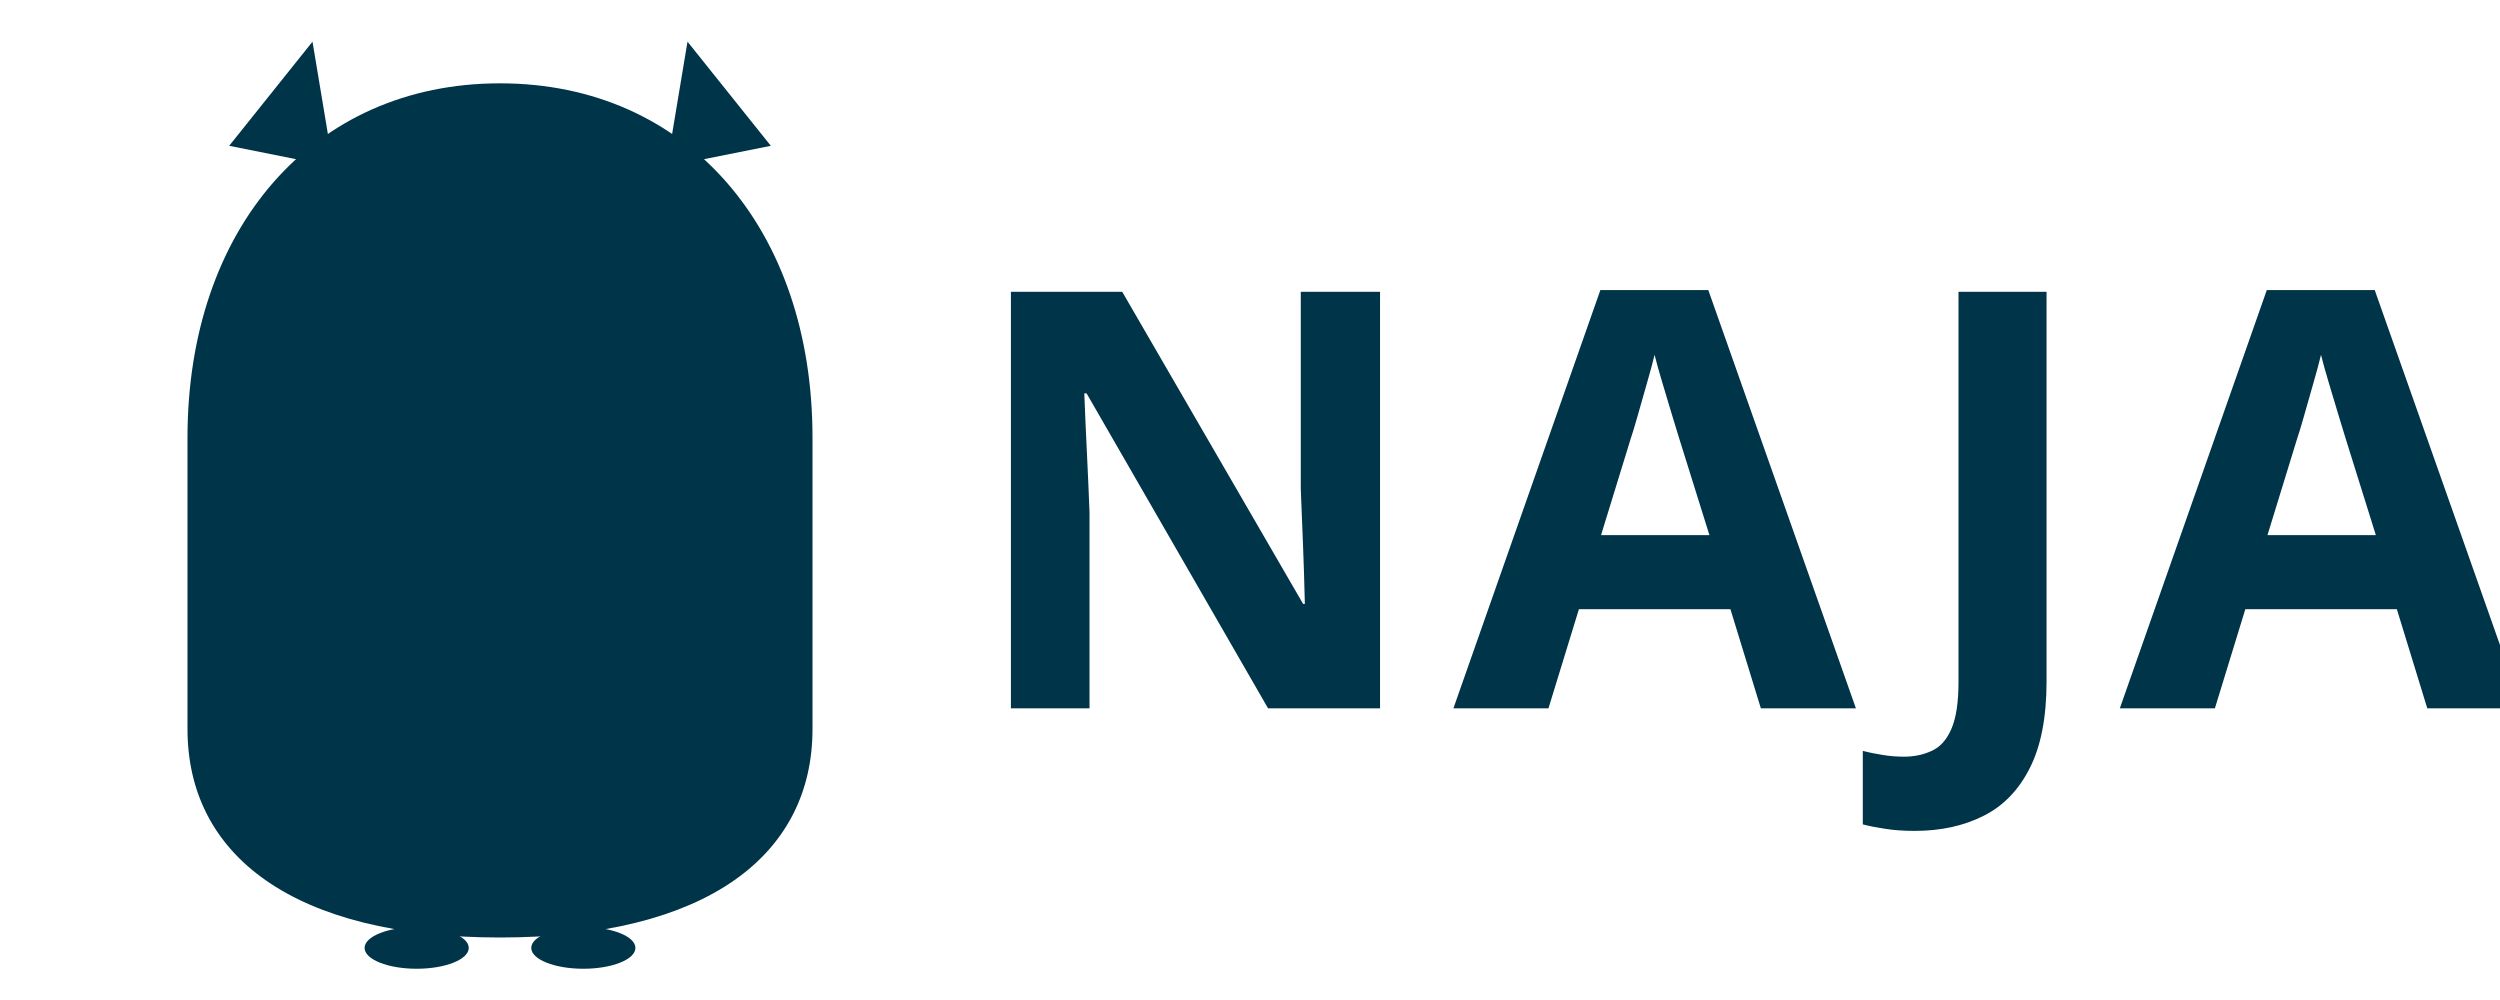
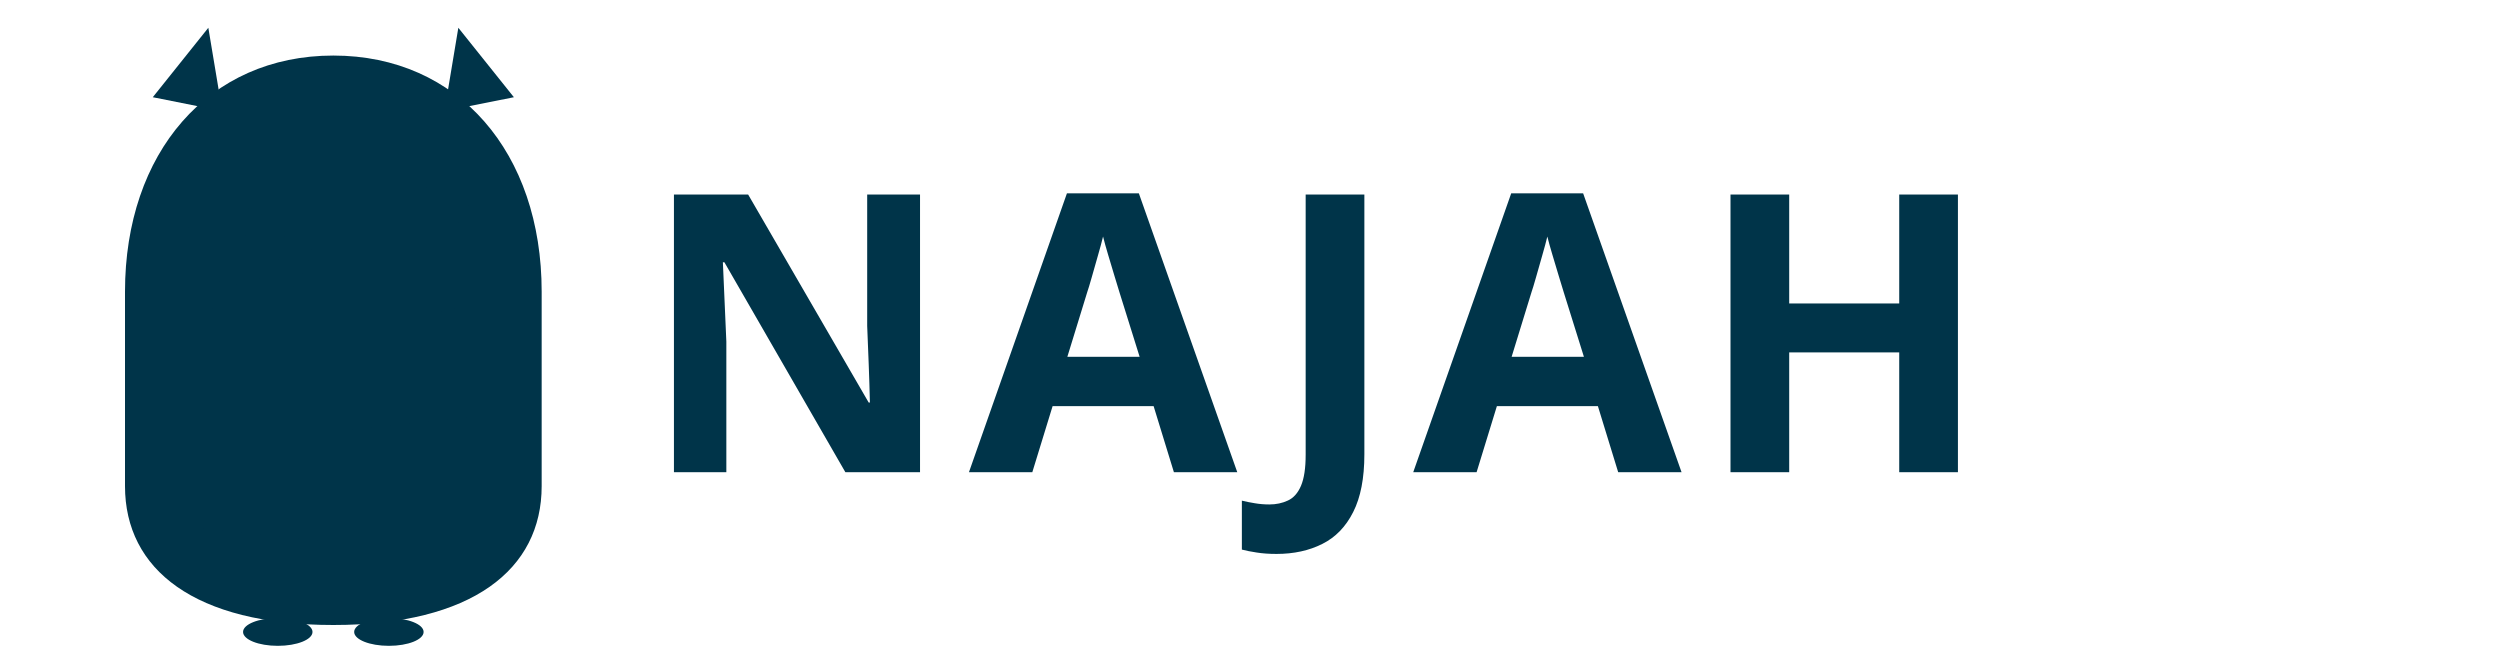
- <svg xmlns="http://www.w3.org/2000/svg" viewBox="0 0 240 96" role="img" aria-label="NAJAH">
+ <svg xmlns="http://www.w3.org/2000/svg" viewBox="0 0 360 96" role="img" aria-label="NAJAH">
  <g transform="translate(0,0)">
    <path d="M48 8 C 30 8 18 22 18 42 V 70 C 18 82 28 90 48 90 C 68 90 78 82 78 70 V 42 C 78 22 66 8 48 8 Z" fill="#003449" />
    <path d="M22 14 L 30 4 L 32 16 Z" fill="#003449" />
    <path d="M74 14 L 66 4 L 64 16 Z" fill="#003449" />
    <circle cx="34" cy="34" r="11" fill="#003449" />
    <circle cx="62" cy="34" r="11" fill="#003449" />
    <circle cx="34" cy="34" r="7" fill="#003449" />
    <circle cx="62" cy="34" r="7" fill="#003449" />
    <circle cx="36" cy="32" r="2" fill="#003449" />
    <circle cx="64" cy="32" r="2" fill="#003449" />
    <path d="M48 42 L 52 47 L 48 52 L 44 47 Z" fill="#003449" />
    <path d="M28 60 L 28 76 L 47 78 L 47 62 Z" fill="#003449" />
    <path d="M68 60 L 68 76 L 49 78 L 49 62 Z" fill="#003449" />
    <line x1="48" y1="62" x2="48" y2="78" stroke="#003449" stroke-width="1" />
    <ellipse cx="40" cy="91" rx="5" ry="2" fill="#003449" />
    <ellipse cx="56" cy="91" rx="5" ry="2" fill="#003449" />
  </g>
  <text x="92" y="68" font-family="Mulish, system-ui, sans-serif" font-weight="900" font-size="56" letter-spacing="2" fill="#003449">NAJAH</text>
</svg>
